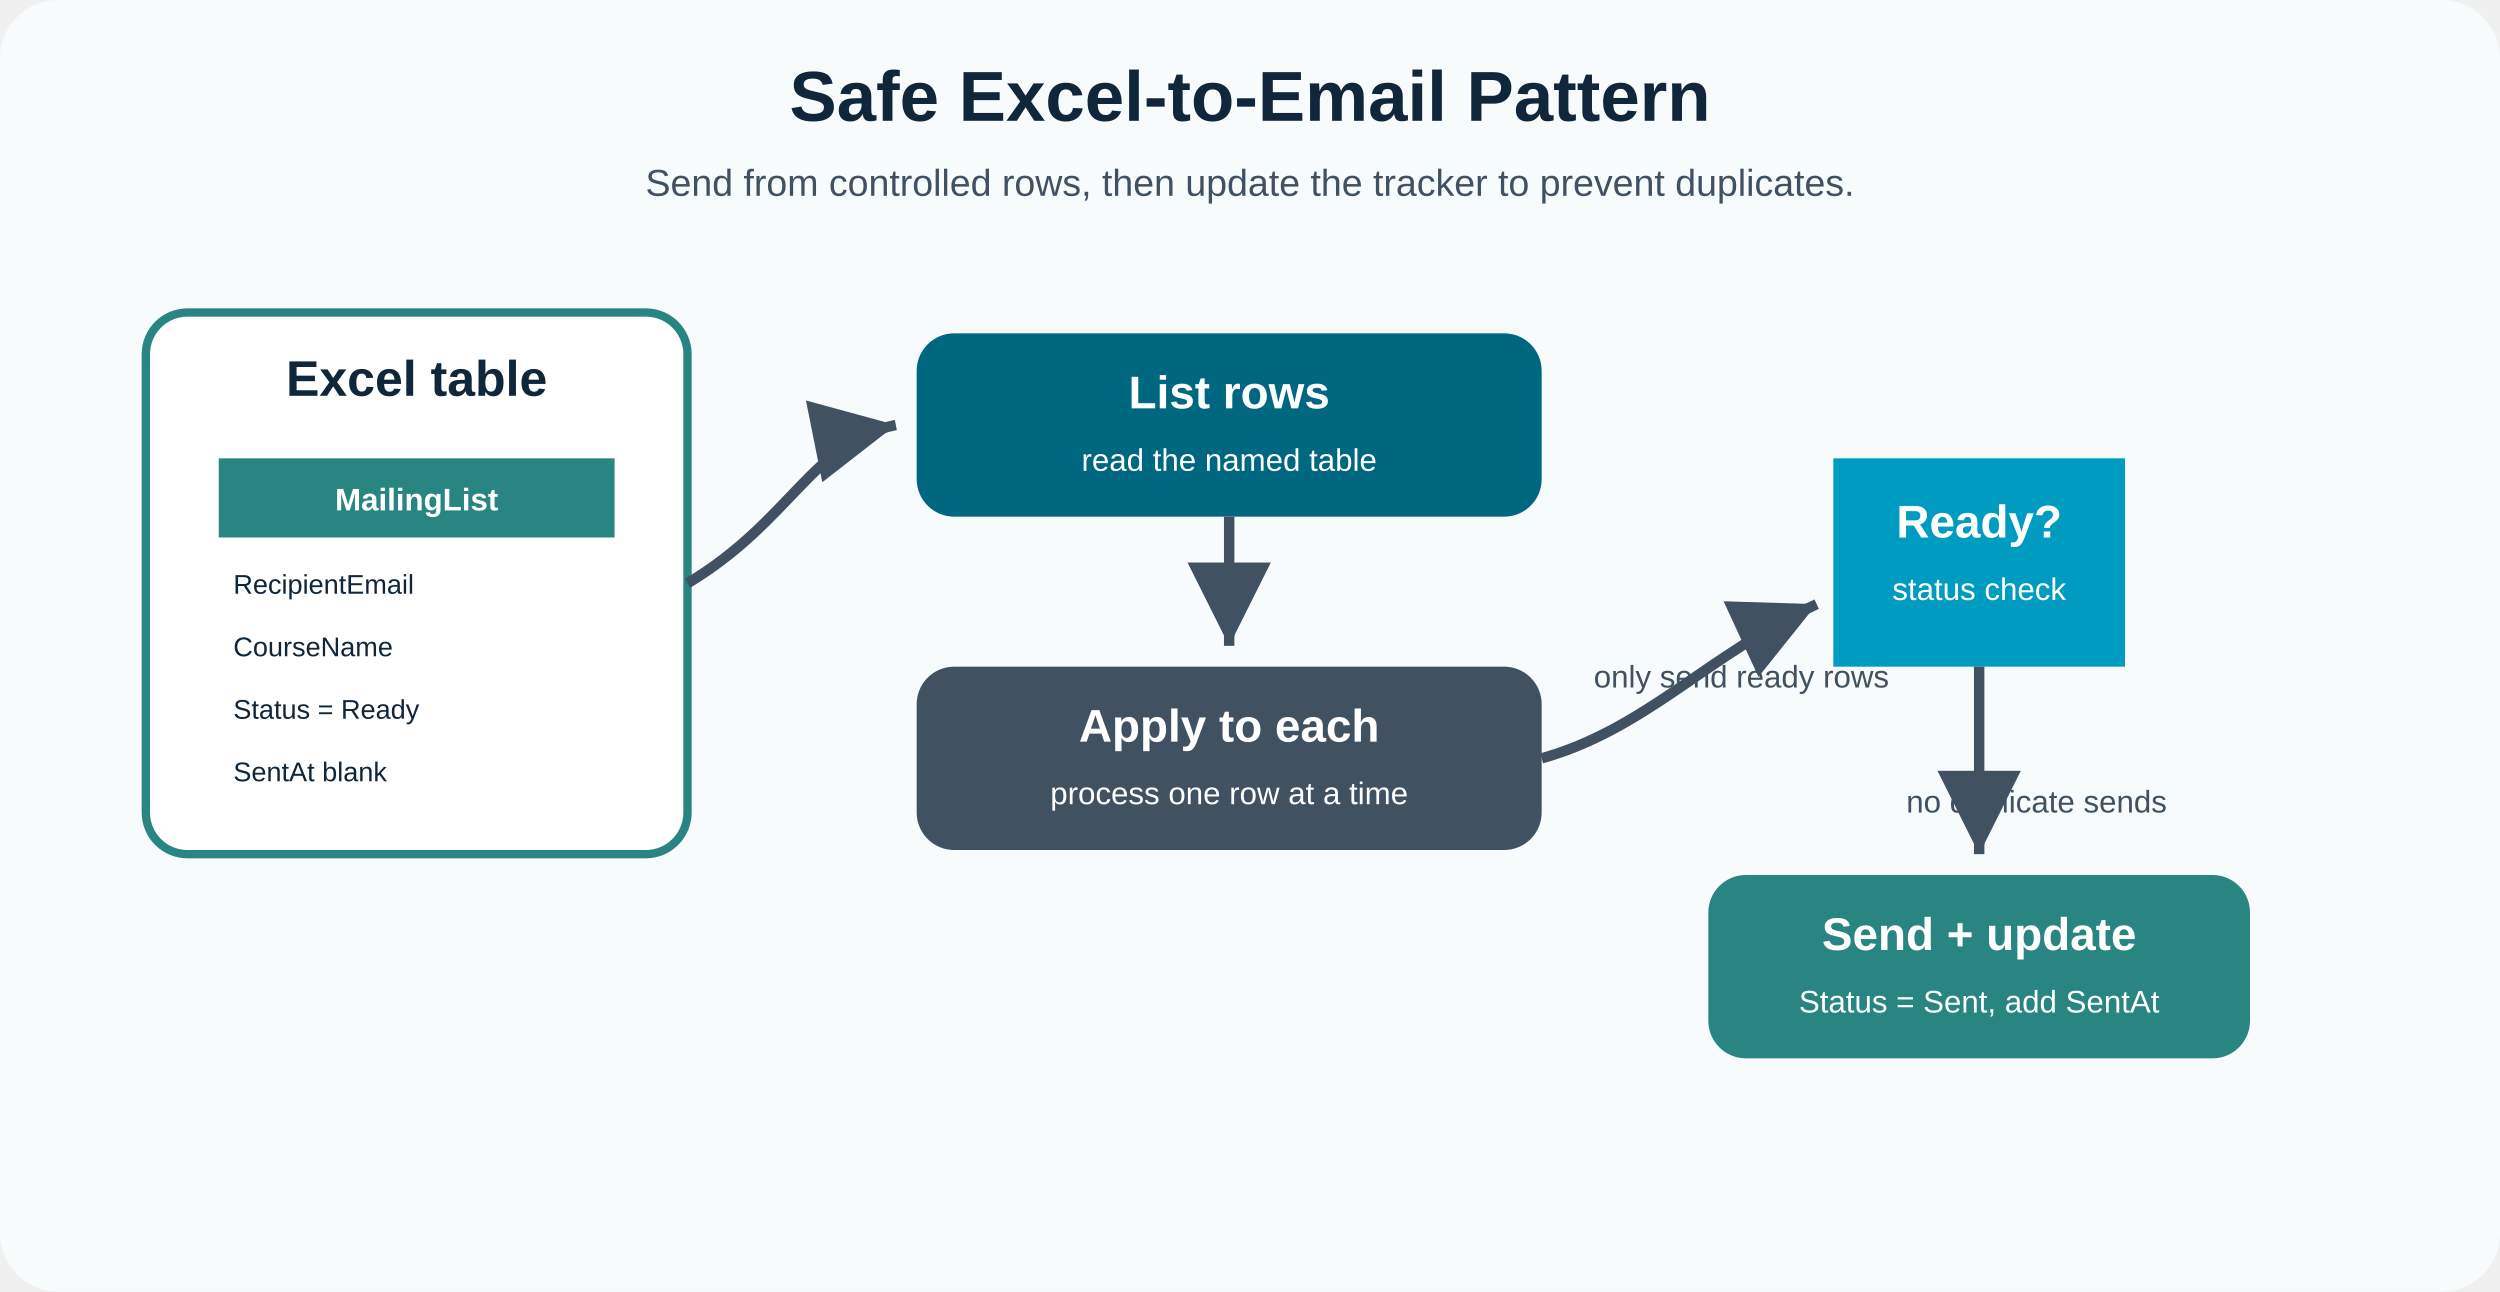
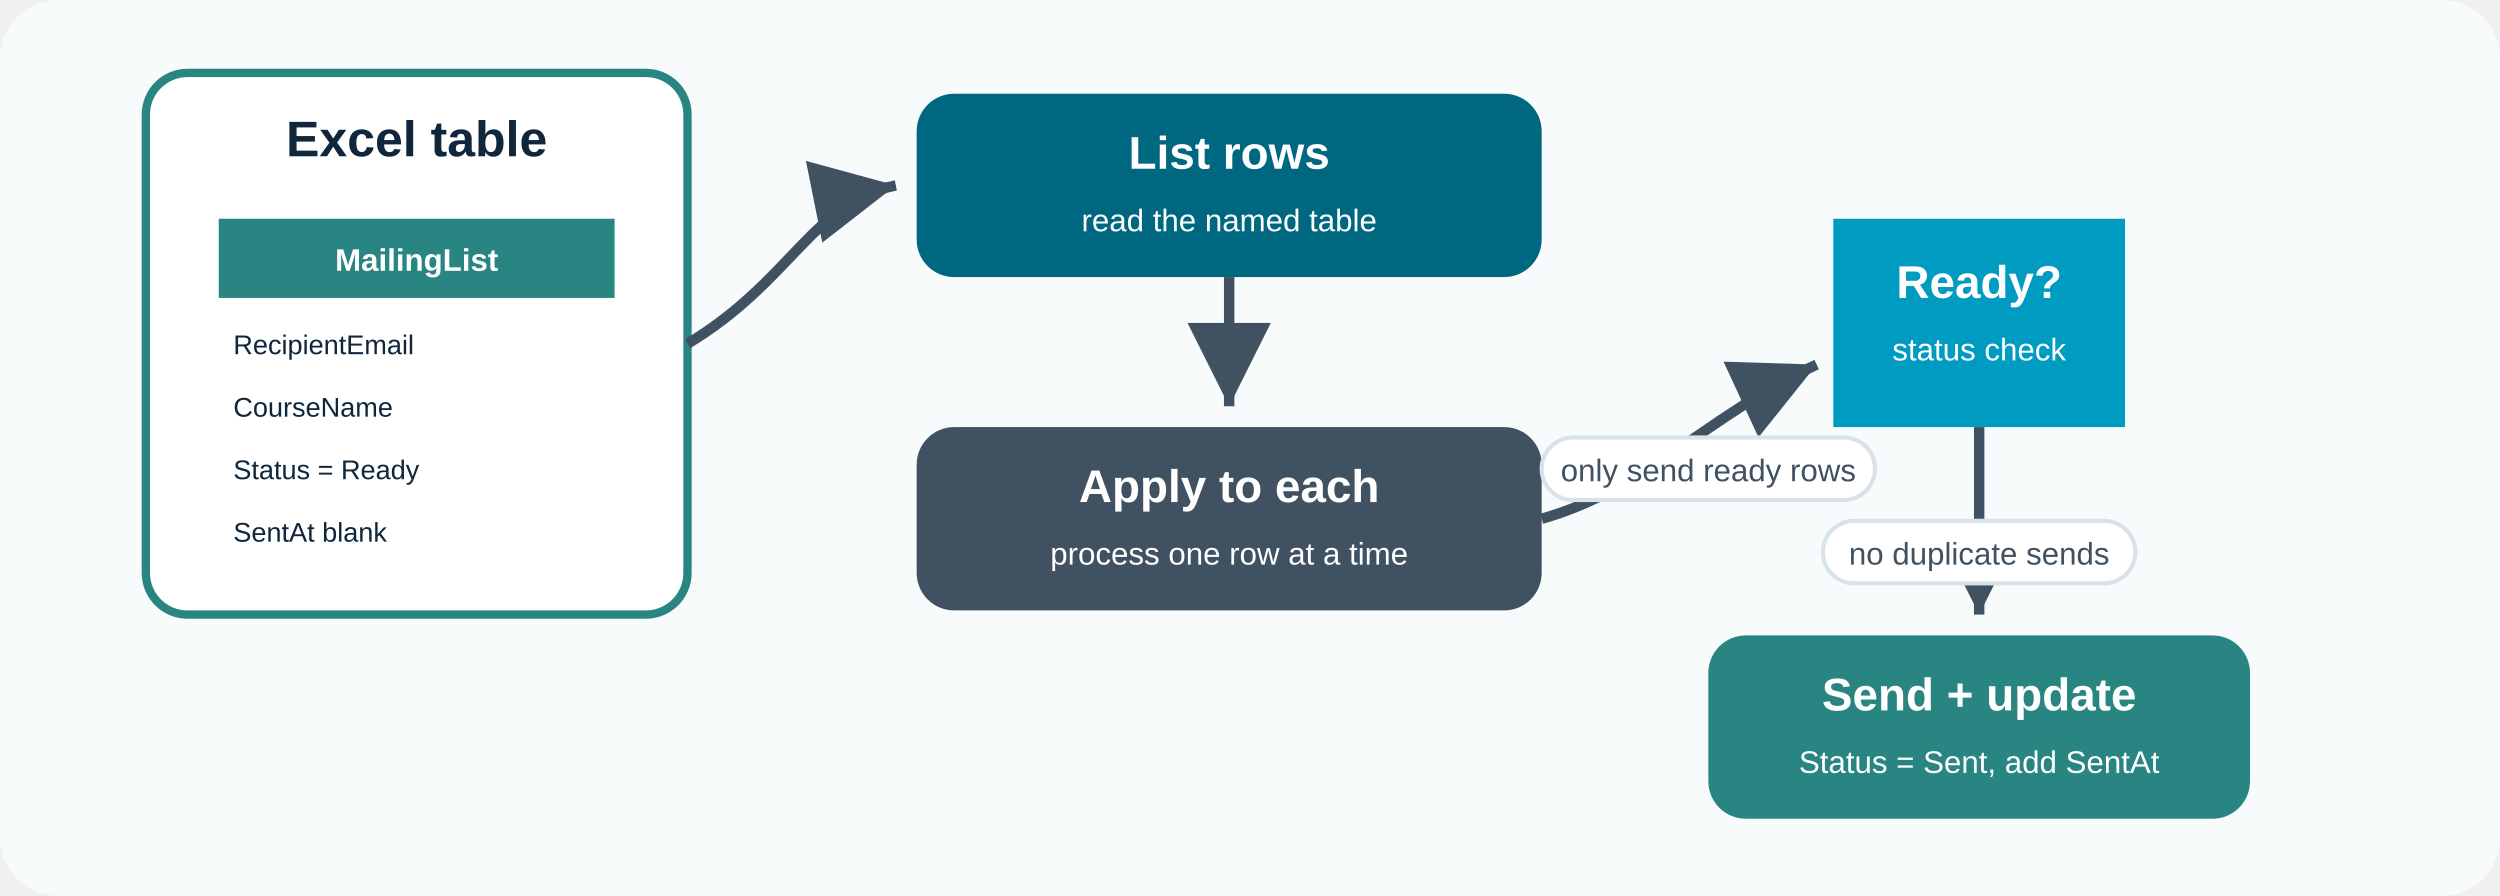
- <svg xmlns="http://www.w3.org/2000/svg" width="1200" height="620" viewBox="0 0 1200 620" role="img" aria-labelledby="title desc">
+ <svg xmlns="http://www.w3.org/2000/svg" width="1200" height="430" viewBox="0 115 1200 430" role="img" aria-labelledby="title desc">
  <defs>
    <marker id="arrow" markerWidth="12" markerHeight="12" refX="10" refY="6" orient="auto">
      <path d="M2,2 L10,6 L2,10 Z" fill="#405162" />
    </marker>
  </defs>
-   <rect width="1200" height="620" rx="28" fill="#f7fbfc" />
-   <text x="600" y="58" text-anchor="middle" font-family="Arial, sans-serif" font-size="34" font-weight="700" fill="#10263b">Safe Excel-to-Email Pattern</text>
-   <text x="600" y="94" text-anchor="middle" font-family="Arial, sans-serif" font-size="18" fill="#405162">Send from controlled rows, then update the tracker to prevent duplicates.</text>
+   <rect y="115" width="1200" height="430" rx="28" fill="#f7fbfc" />
  <g font-family="Arial, sans-serif">
    <rect x="70" y="150" width="260" height="260" rx="20" fill="#ffffff" stroke="#298582" stroke-width="4" />
    <text x="200" y="190" text-anchor="middle" font-size="24" font-weight="700" fill="#10263b">Excel table</text>
    <rect x="105" y="220" width="190" height="38" fill="#298582" />
    <text x="200" y="245" text-anchor="middle" font-size="15" font-weight="700" fill="#ffffff">MailingList</text>
    <g font-size="13" fill="#10263b">
      <text x="112" y="285">RecipientEmail</text>
      <text x="112" y="315">CourseName</text>
      <text x="112" y="345">Status = Ready</text>
      <text x="112" y="375">SentAt blank</text>
    </g>
    <rect x="440" y="160" width="300" height="88" rx="18" fill="#006781" />
    <text x="590" y="196" text-anchor="middle" font-size="22" font-weight="700" fill="#ffffff">List rows</text>
    <text x="590" y="226" text-anchor="middle" font-size="15" fill="#ffffff">read the named table</text>
    <rect x="440" y="320" width="300" height="88" rx="18" fill="#405162" />
    <text x="590" y="356" text-anchor="middle" font-size="22" font-weight="700" fill="#ffffff">Apply to each</text>
    <text x="590" y="386" text-anchor="middle" font-size="15" fill="#ffffff">process one row at a time</text>
    <path d="M880 220 L1020 220 L1020 320 L880 320 Z" fill="#009bc1" />
    <text x="950" y="258" text-anchor="middle" font-size="22" font-weight="700" fill="#ffffff">Ready?</text>
    <text x="950" y="288" text-anchor="middle" font-size="15" fill="#ffffff">status check</text>
    <rect x="820" y="420" width="260" height="88" rx="18" fill="#298582" />
    <text x="950" y="456" text-anchor="middle" font-size="22" font-weight="700" fill="#ffffff">Send + update</text>
    <text x="950" y="486" text-anchor="middle" font-size="15" fill="#ffffff">Status = Sent, add SentAt</text>
  </g>
  <g stroke="#405162" stroke-width="5" marker-end="url(#arrow)" fill="none">
    <path d="M330 280 C380 250 390 212 430 204" />
    <path d="M590 248 V310" />
    <path d="M740 364 C790 350 820 314 872 290" />
    <path d="M950 320 V410" />
  </g>
-   <g font-family="Arial, sans-serif" font-size="15" fill="#405162">
-     <text x="765" y="330">only send ready rows</text>
-     <text x="915" y="390">no duplicate sends</text>
+   <g font-family="Arial, sans-serif" font-size="15" fill="#405162" text-anchor="middle">
+     <g>
+       <rect x="740" y="325" width="160" height="30" rx="15" fill="#ffffff" stroke="#d8e3e8" stroke-width="2" />
+       <text x="820" y="346">only send ready rows</text>
+     </g>
+     <g>
+       <rect x="875" y="365" width="150" height="30" rx="15" fill="#ffffff" stroke="#d8e3e8" stroke-width="2" />
+       <text x="950" y="386">no duplicate sends</text>
+     </g>
  </g>
</svg>
